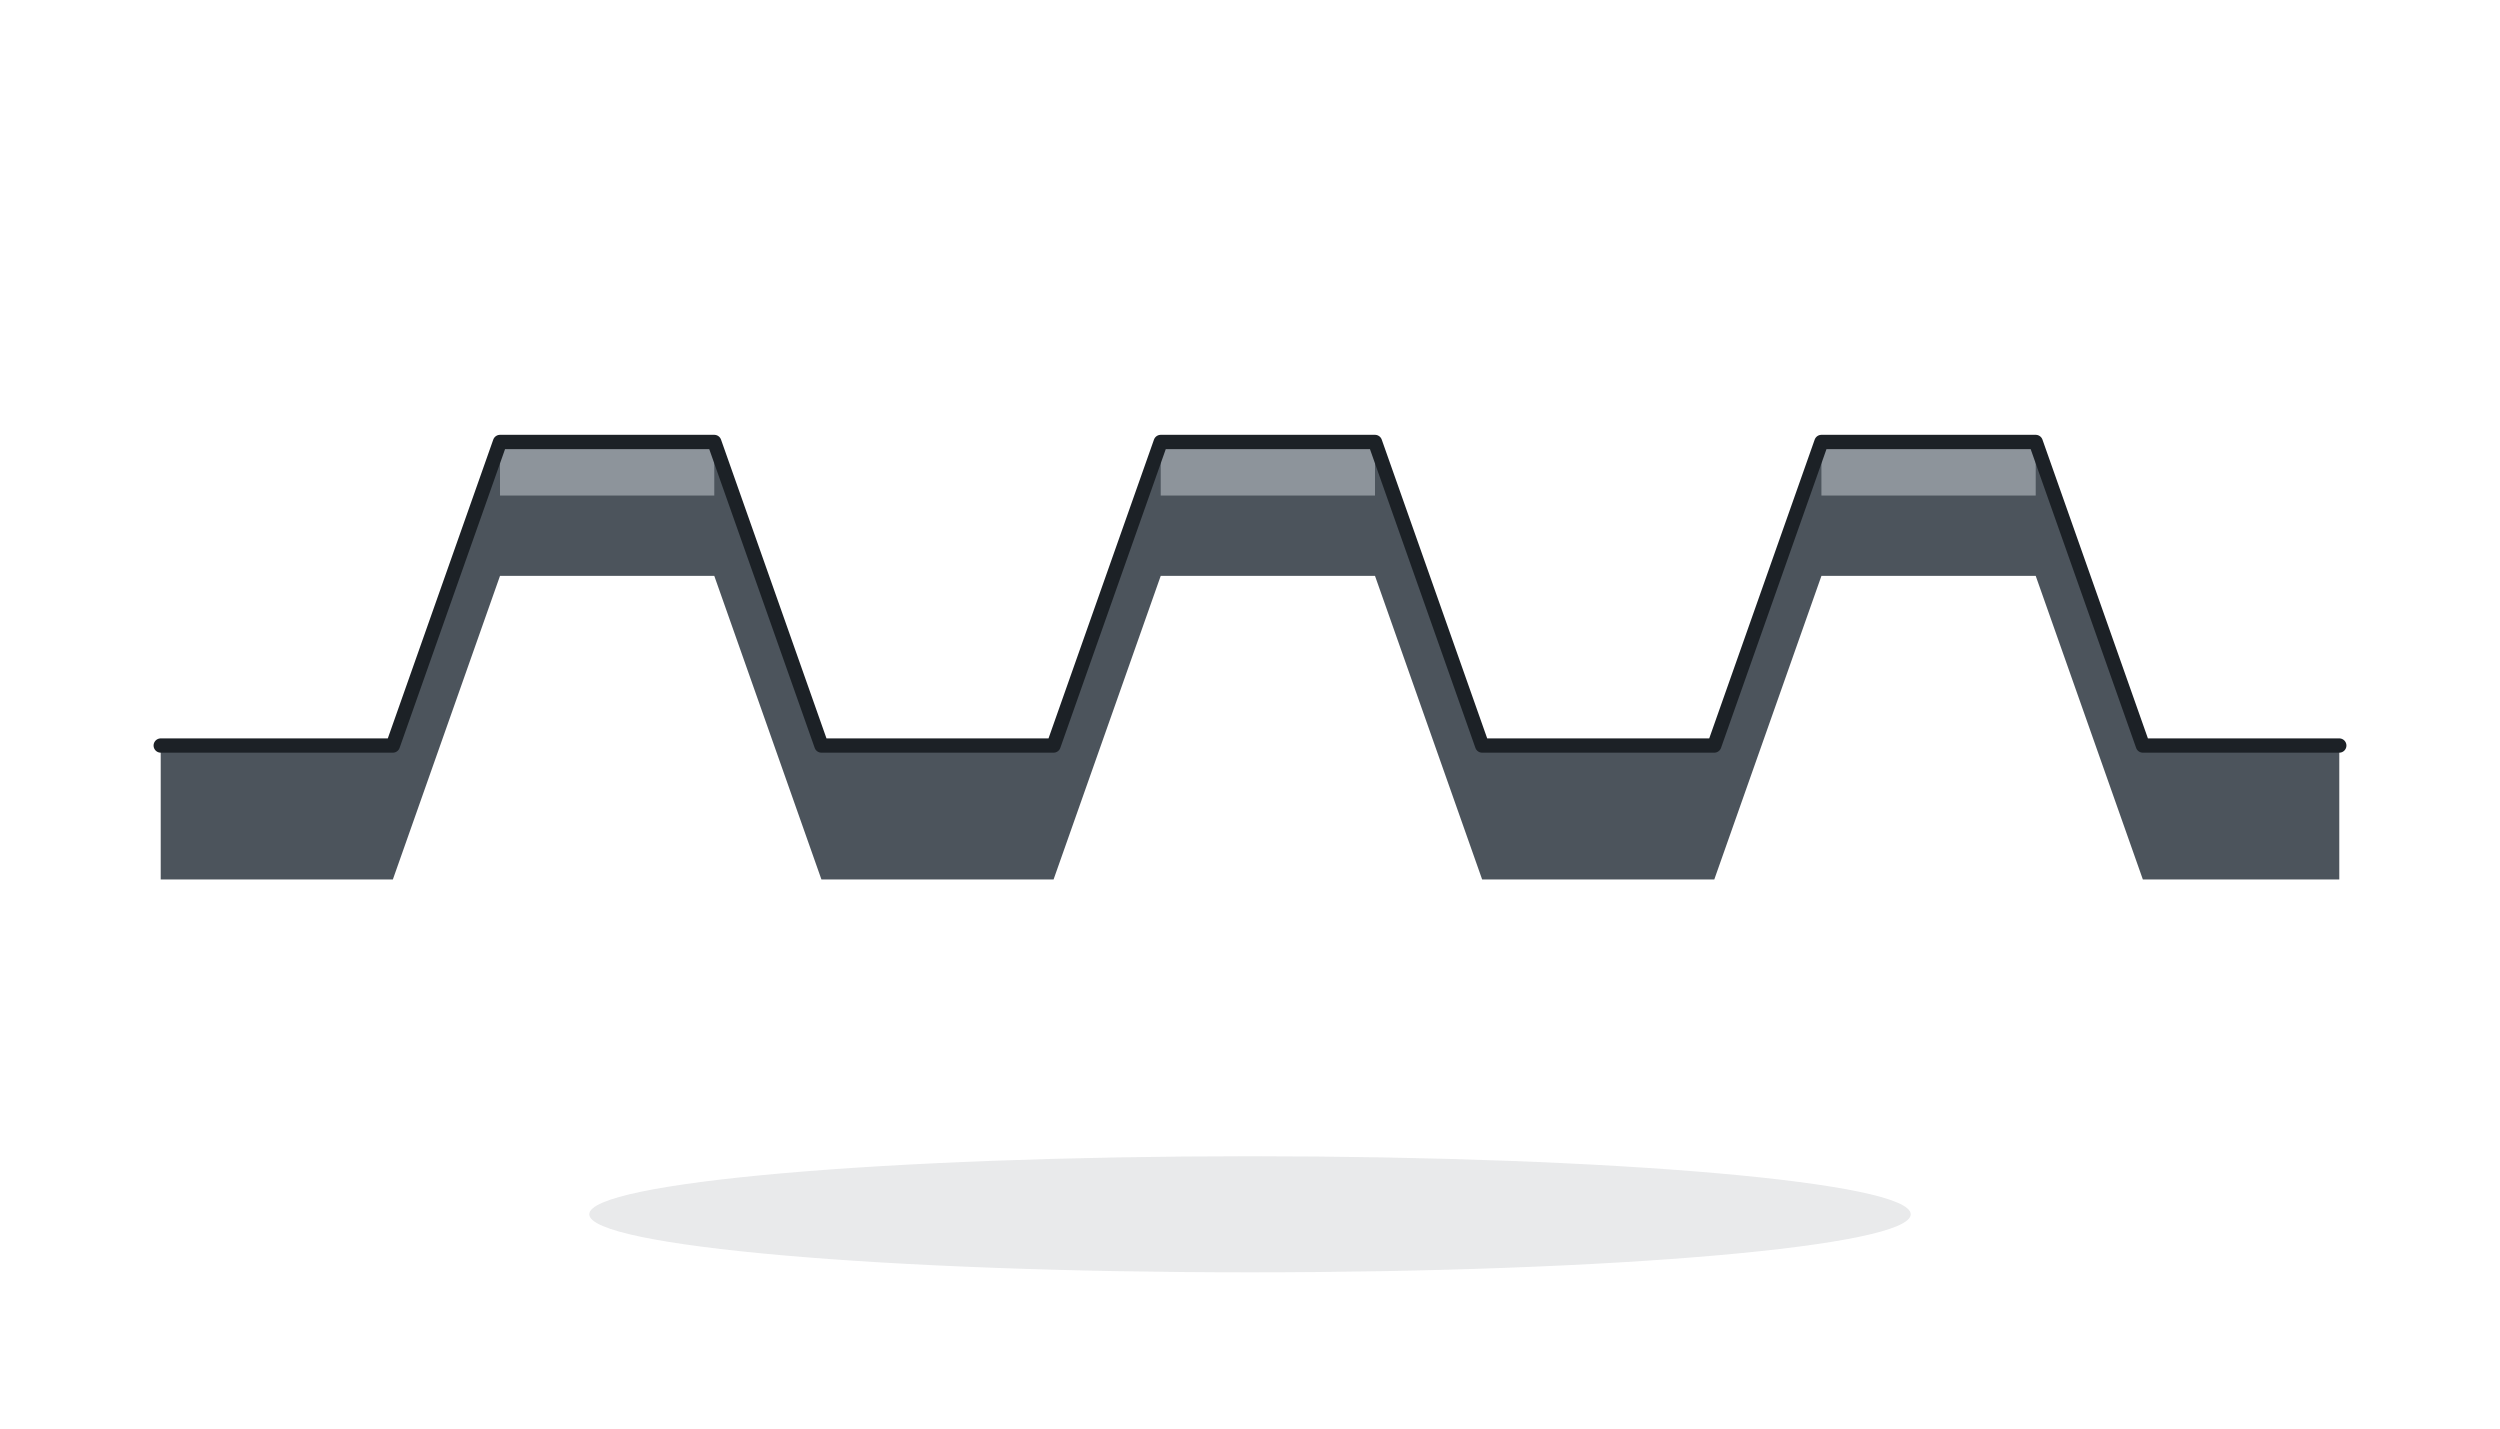
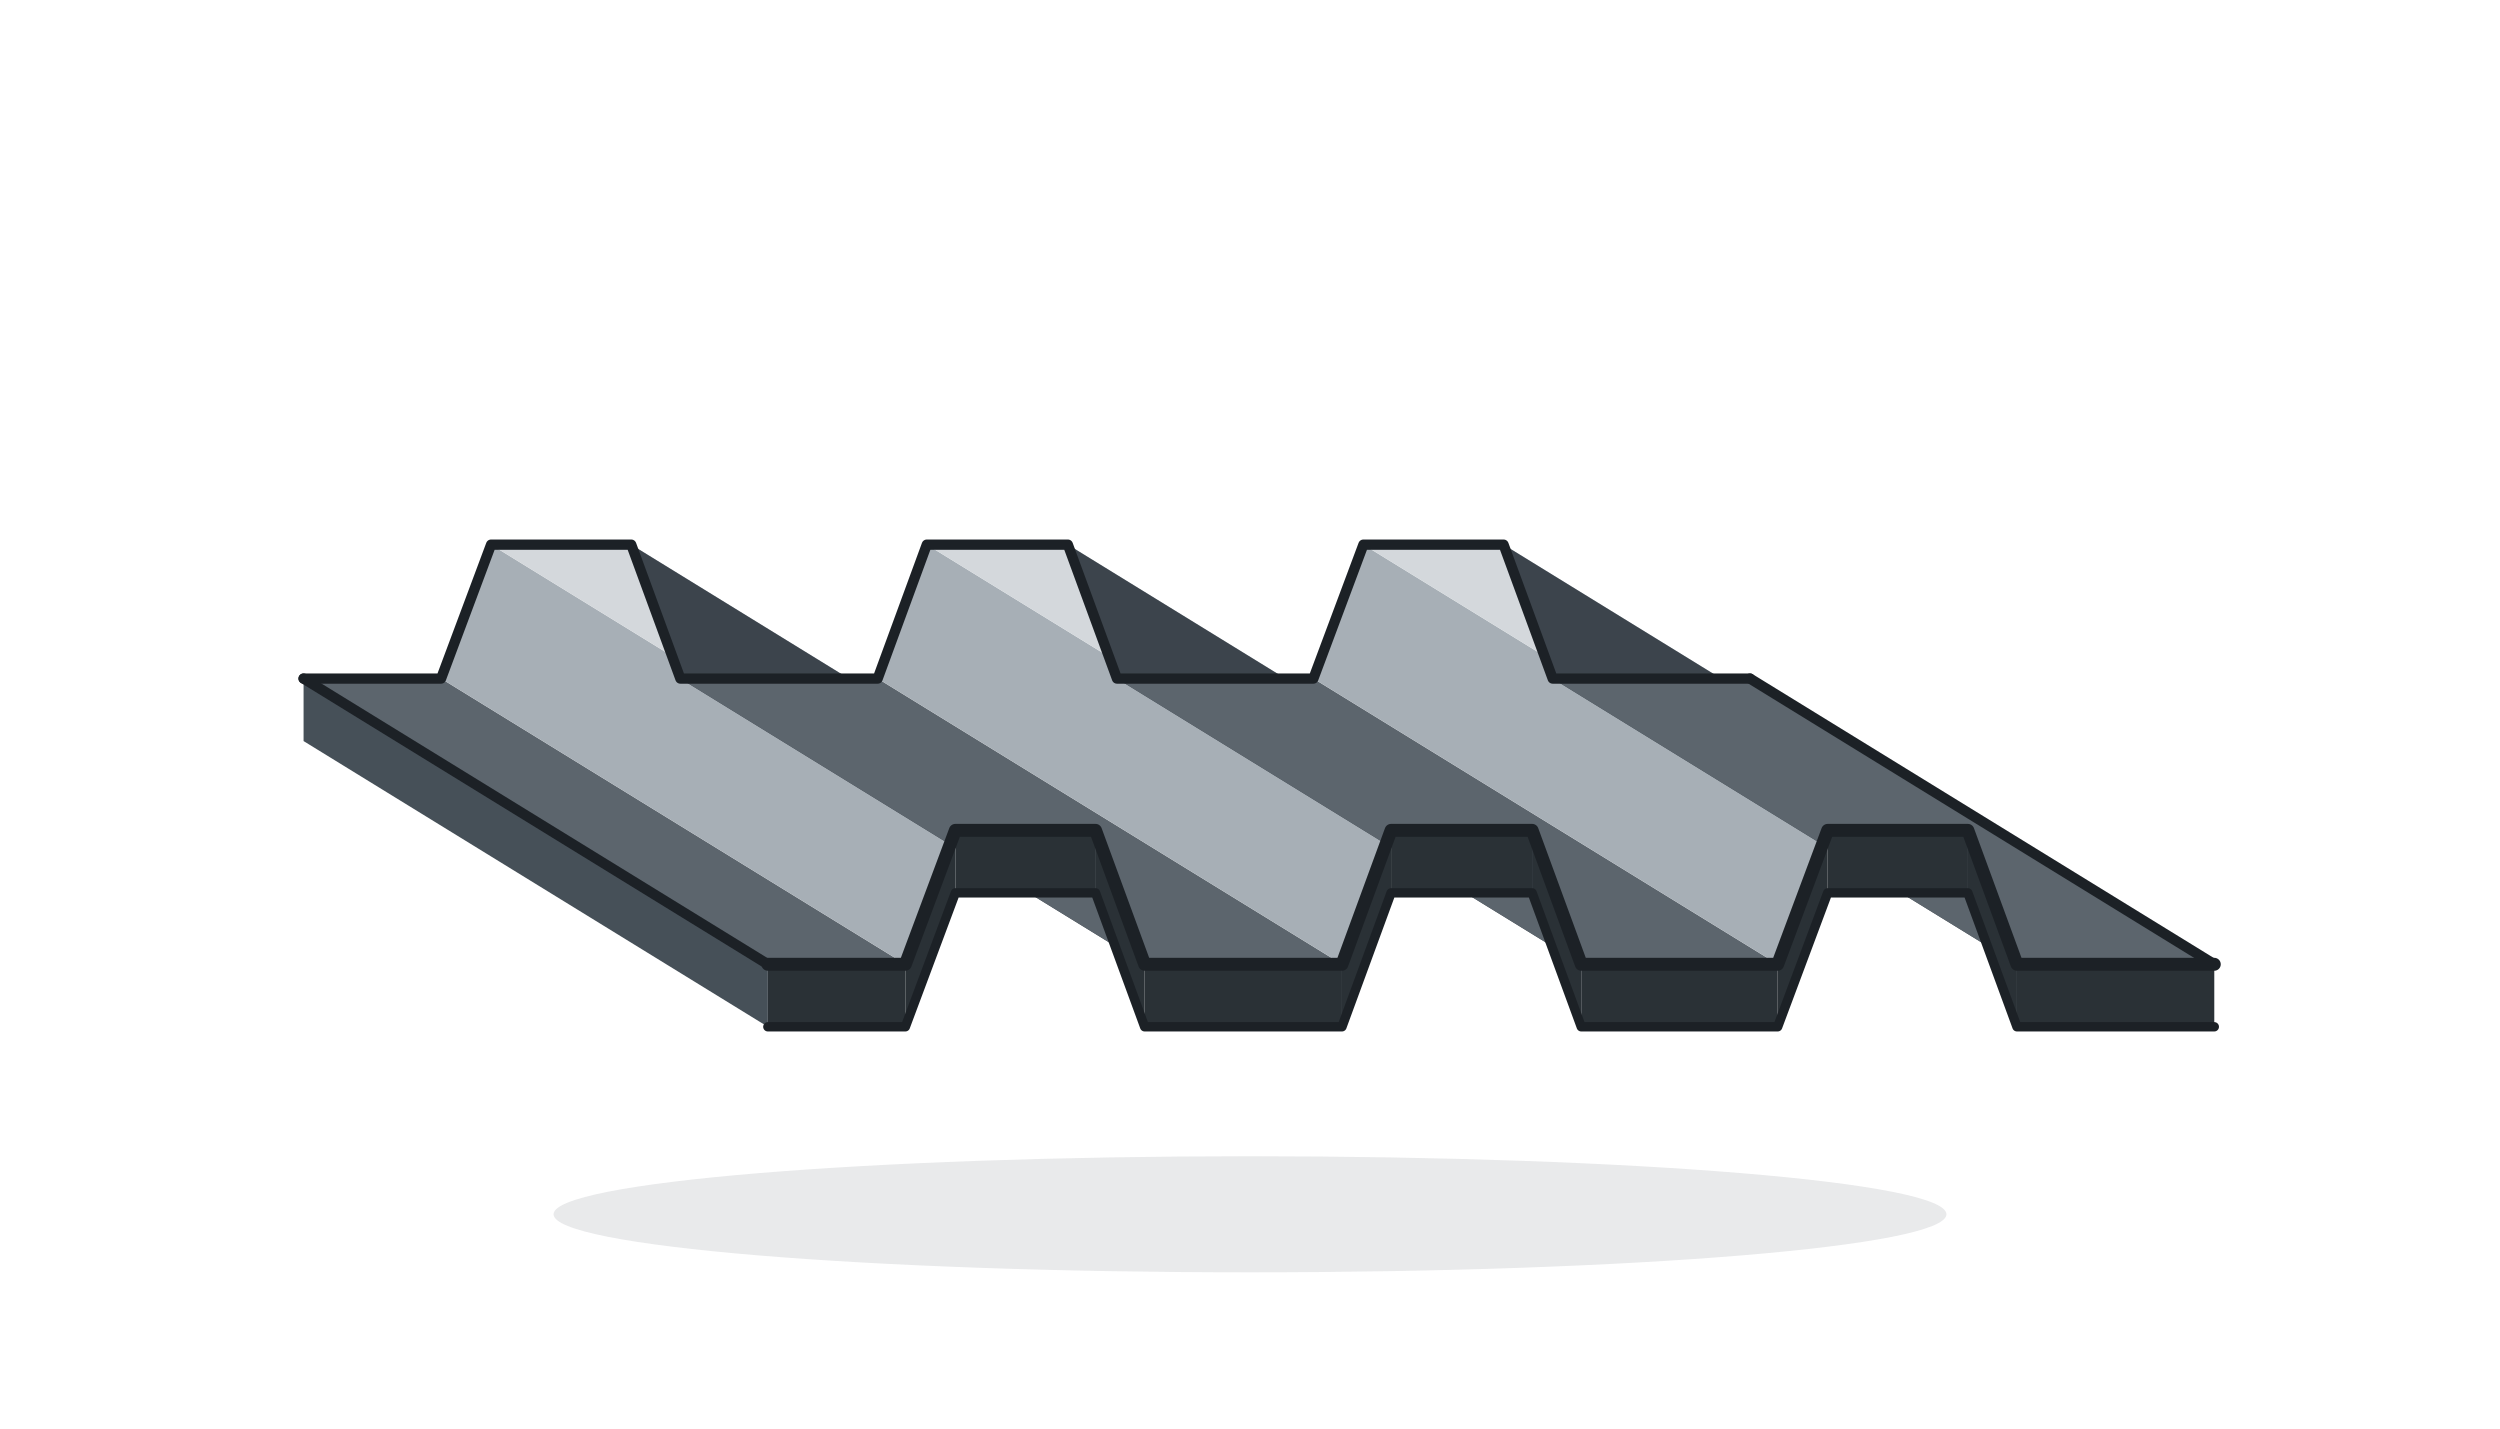
<svg xmlns="http://www.w3.org/2000/svg" viewBox="0 0 280 160">
-   <ellipse cx="140" cy="136" rx="74" ry="6.5" fill="#1b2430" opacity="0.10" />
-   <g transform="translate(-6.0 -24.5)">
-     <path d="M 24.0 108.0 L 50.0 108.0 L 62.0 74.0 L 86.0 74.0 L 98.0 108.0 L 124.0 108.0 L 136.0 74.0 L 160.0 74.0 L 172.0 108.0 L 198.0 108.0 L 210.0 74.0 L 234.0 74.0 L 246.0 108.0 L 268.0 108.0 L 268.0 123.0 L 246.0 123.0 L 234.0 89.0 L 210.0 89.0 L 198.0 123.0 L 172.0 123.0 L 160.0 89.0 L 136.0 89.0 L 124.0 123.0 L 98.0 123.0 L 86.0 89.0 L 62.0 89.0 L 50.0 123.0 L 24.0 123.0 Z" fill="#4c545c" />
-     <path d="M 62.0 74.0 L 86.0 74.0 L 86.0 80.0 L 62.0 80.0 Z" fill="#8d949b" />
-     <path d="M 136.0 74.0 L 160.0 74.0 L 160.0 80.0 L 136.0 80.0 Z" fill="#8d949b" />
-     <path d="M 210.0 74.0 L 234.0 74.0 L 234.0 80.0 L 210.0 80.0 Z" fill="#8d949b" />
-     <path d="M 24.0 108.0 L 50.0 108.0 L 62.0 74.0 L 86.0 74.0 L 98.0 108.0 L 124.0 108.0 L 136.0 74.0 L 160.0 74.0 L 172.0 108.0 L 198.0 108.0 L 210.0 74.0 L 234.0 74.0 L 246.0 108.0 L 268.0 108.0" fill="none" stroke="#1c2126" stroke-width="1.6" stroke-linejoin="round" stroke-linecap="round" />
-   </g>
+   <ellipse cx="140" cy="136" rx="78" ry="6.5" fill="#1b2430" opacity="0.10" />
+   <path d="M86.0 108.0 L34.0 76.0 L34.0 83.0 L86.0 115.0 Z" fill="#465058" />
+   <path d="M86.0 108.0 L101.4 108.0 L49.4 76.0 L34.0 76.0 Z" fill="#5c656d" />
+   <path d="M101.4 108.0 L107.0 93.0 L55.0 61.0 L49.4 76.0 Z" fill="#a7afb6" />
+   <path d="M107.0 93.0 L122.7 93.0 L70.7 61.0 L55.0 61.0 Z" fill="#d4d8dc" />
+   <path d="M122.7 93.0 L128.2 108.0 L76.2 76.0 L70.7 61.0 Z" fill="#3c444c" />
+   <path d="M128.2 108.0 L150.3 108.0 L98.3 76.0 L76.2 76.0 Z" fill="#5c656d" />
+   <path d="M150.3 108.0 L155.8 93.0 L103.8 61.0 L98.3 76.0 Z" fill="#a7afb6" />
+   <path d="M155.8 93.0 L171.6 93.0 L119.6 61.0 L103.8 61.0 Z" fill="#d4d8dc" />
+   <path d="M171.6 93.0 L177.1 108.0 L125.1 76.0 L119.6 61.0 Z" fill="#3c444c" />
+   <path d="M177.1 108.0 L199.1 108.0 L147.1 76.0 L125.1 76.0 Z" fill="#5c656d" />
+   <path d="M199.1 108.0 L204.7 93.0 L152.7 61.0 L147.1 76.0 Z" fill="#a7afb6" />
+   <path d="M204.7 93.0 L220.4 93.0 L168.4 61.0 L152.7 61.0 Z" fill="#d4d8dc" />
+   <path d="M220.4 93.0 L225.9 108.0 L173.9 76.0 L168.4 61.0 Z" fill="#3c444c" />
+   <path d="M225.9 108.0 L248.0 108.0 L196.0 76.0 L173.9 76.0 Z" fill="#5c656d" />
+   <path d="M86.0 108.0 L101.4 108.0 L101.4 115.0 L86.0 115.0 Z" fill="#2a3136" />
+   <path d="M101.4 108.0 L107.0 93.0 L107.0 100.0 L101.4 115.0 Z" fill="#2a3136" />
+   <path d="M107.0 93.0 L122.7 93.0 L122.7 100.0 L107.0 100.0 Z" fill="#2a3136" />
+   <path d="M122.7 93.0 L128.2 108.0 L128.2 115.0 L122.7 100.0 Z" fill="#2a3136" />
+   <path d="M128.2 108.0 L150.3 108.0 L150.3 115.0 L128.2 115.0 Z" fill="#2a3136" />
+   <path d="M150.3 108.0 L155.8 93.0 L155.8 100.0 L150.3 115.0 Z" fill="#2a3136" />
+   <path d="M155.8 93.0 L171.6 93.0 L171.6 100.0 L155.8 100.0 Z" fill="#2a3136" />
+   <path d="M171.6 93.0 L177.1 108.0 L177.1 115.0 L171.6 100.0 Z" fill="#2a3136" />
+   <path d="M177.1 108.0 L199.1 108.0 L199.1 115.0 L177.1 115.0 Z" fill="#2a3136" />
+   <path d="M199.1 108.0 L204.7 93.0 L204.7 100.0 L199.1 115.0 Z" fill="#2a3136" />
+   <path d="M204.7 93.0 L220.4 93.0 L220.4 100.0 L204.7 100.0 Z" fill="#2a3136" />
+   <path d="M220.4 93.0 L225.9 108.0 L225.9 115.0 L220.4 100.0 Z" fill="#2a3136" />
+   <path d="M225.9 108.0 L248.0 108.0 L248.0 115.0 L225.9 115.0 Z" fill="#2a3136" />
+   <path d="M86.0 108.0 L101.4 108.0 L107.0 93.0 L122.7 93.0 L128.2 108.0 L150.3 108.0 L155.8 93.0 L171.6 93.0 L177.1 108.0 L199.1 108.0 L204.7 93.0 L220.4 93.0 L225.9 108.0 L248.0 108.0" fill="none" stroke="#1c2126" stroke-width="1.45" stroke-linejoin="round" stroke-linecap="round" />
+   <path d="M34.0 76.0 L49.4 76.0 L55.0 61.0 L70.7 61.0 L76.2 76.0 L98.3 76.0 L103.8 61.0 L119.6 61.0 L125.1 76.0 L147.1 76.0 L152.7 61.0 L168.4 61.0 L173.9 76.0 L196.0 76.0" fill="none" stroke="#1c2126" stroke-width="1.15" stroke-linejoin="round" stroke-linecap="round" />
+   <path d="M86.0 108.0 L34.0 76.0" fill="none" stroke="#1c2126" stroke-width="1.15" stroke-linejoin="round" stroke-linecap="round" />
+   <path d="M248.0 108.0 L196.0 76.0" fill="none" stroke="#1c2126" stroke-width="1.15" stroke-linejoin="round" stroke-linecap="round" />
+   <path d="M86.0 115.0 L101.4 115.0 L107.0 100.0 L122.7 100.0 L128.2 115.0 L150.3 115.0 L155.8 100.0 L171.6 100.0 L177.1 115.0 L199.1 115.0 L204.7 100.0 L220.4 100.0 L225.9 115.0 L248.0 115.0" fill="none" stroke="#1c2126" stroke-width="1.05" stroke-linejoin="round" stroke-linecap="round" />
</svg>
